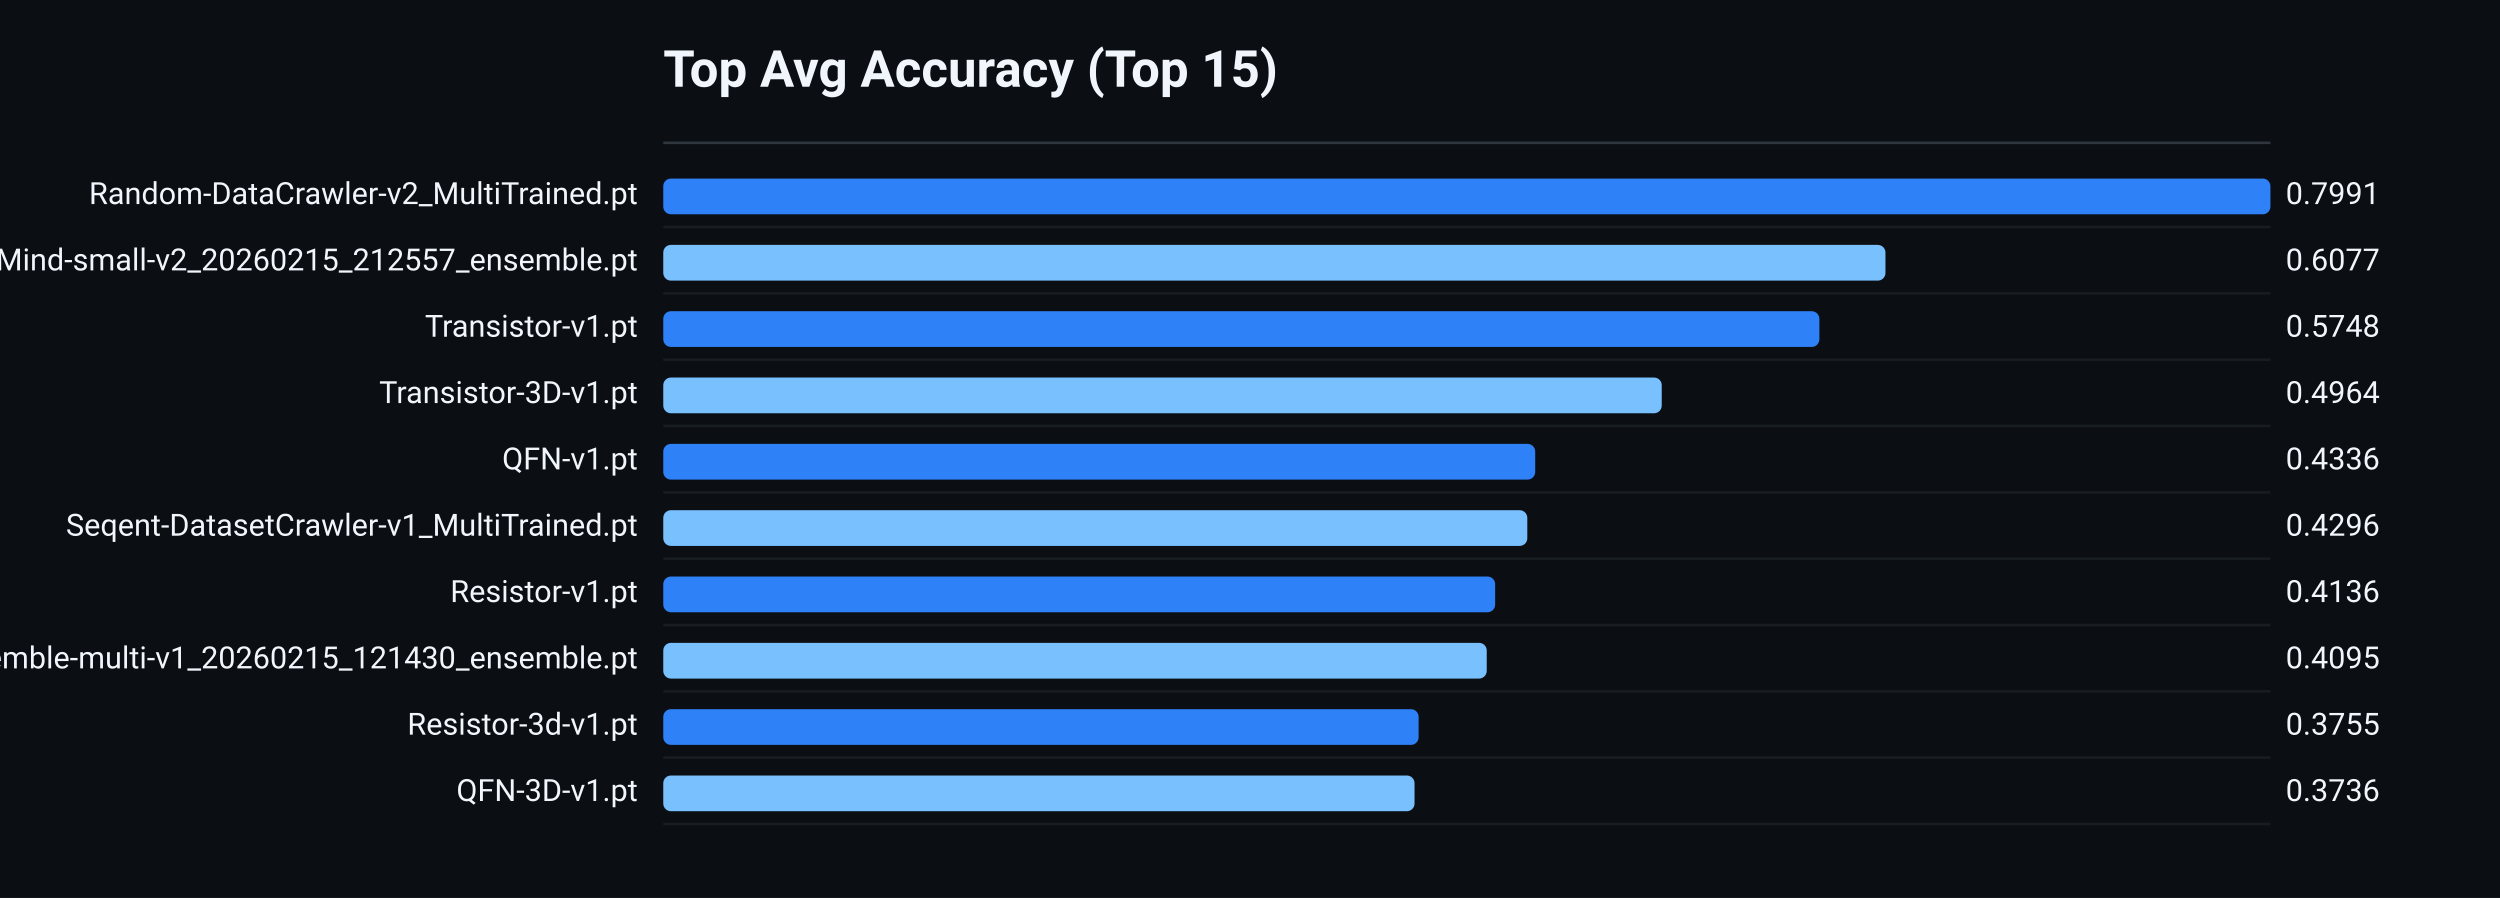
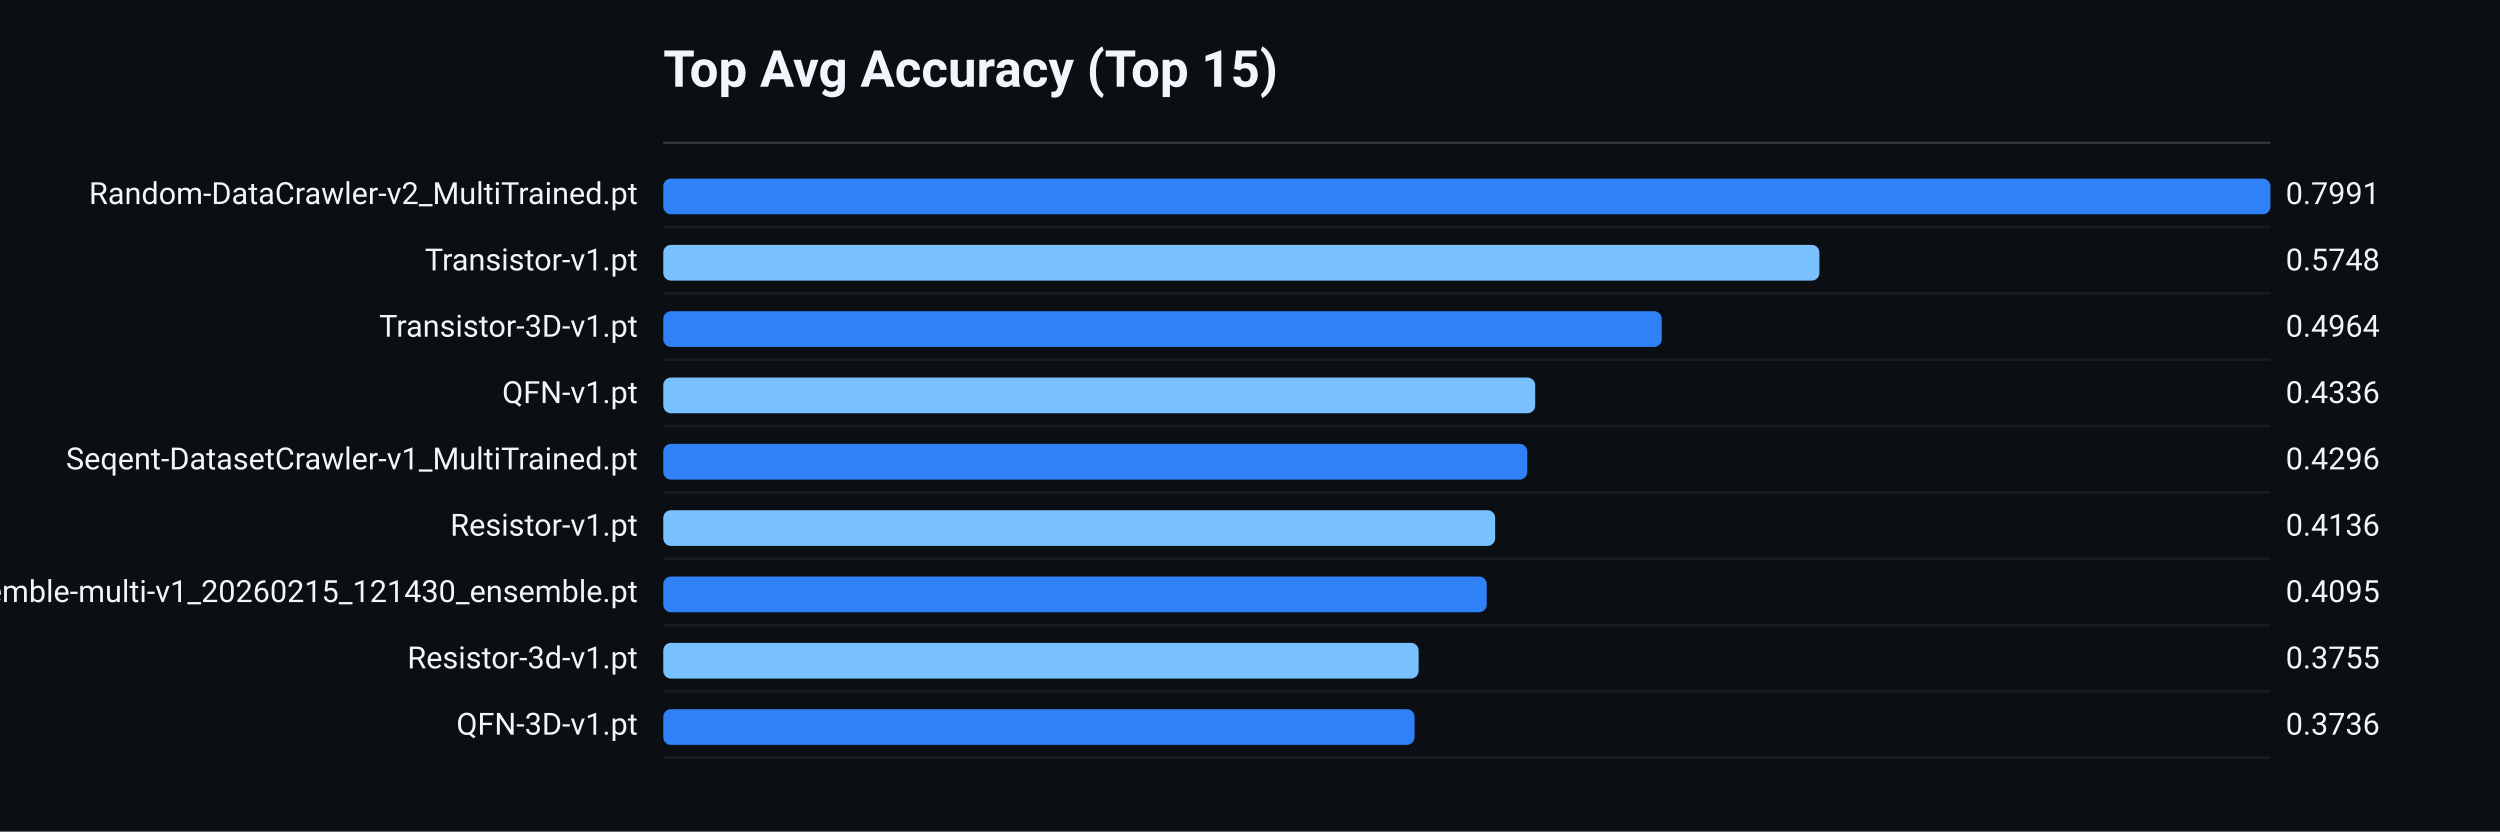
- <svg xmlns="http://www.w3.org/2000/svg" width="980" height="352" viewBox="0 0 980 352">
-   <rect x="0" y="0" width="980" height="352" fill="#0b0f14" />
+ <svg xmlns="http://www.w3.org/2000/svg" width="980" height="326" viewBox="0 0 980 326">
+   <rect x="0" y="0" width="980" height="326" fill="#0b0f14" />
  <text x="260" y="34" font-family="ui-sans-serif, system-ui, -apple-system, Segoe UI, Roboto, Arial" font-size="20" font-weight="700" fill="#f0f6fc">Top Avg Accuracy (Top 15)</text>
  <line x1="260" y1="56" x2="890" y2="56" stroke="#30363d" stroke-width="1" />
  <line x1="260" y1="89" x2="890" y2="89" stroke="#30363d" stroke-width="1" opacity="0.35" />
  <text x="250" y="80" text-anchor="end" font-family="ui-sans-serif, system-ui, -apple-system, Segoe UI, Roboto, Arial" font-size="12" fill="#f0f6fc">Random-DataCrawler-v2_MultiTrained.pt</text>
  <rect x="260" y="70.0" width="630.0" height="14" rx="3" fill="#2f81f7" />
  <text x="896" y="80" text-anchor="start" font-family="ui-sans-serif, system-ui, -apple-system, Segoe UI, Roboto, Arial" font-size="12" fill="#f0f6fc">0.7991</text>
  <line x1="260" y1="115" x2="890" y2="115" stroke="#30363d" stroke-width="1" opacity="0.35" />
-   <text x="250" y="106" text-anchor="end" font-family="ui-sans-serif, system-ui, -apple-system, Segoe UI, Roboto, Arial" font-size="12" fill="#f0f6fc">DeepMind-small-v2_20260215_212557_ensemble.pt</text>
-   <rect x="260" y="96.0" width="479.1" height="14" rx="3" fill="#79c0ff" />
-   <text x="896" y="106" text-anchor="start" font-family="ui-sans-serif, system-ui, -apple-system, Segoe UI, Roboto, Arial" font-size="12" fill="#f0f6fc">0.6077</text>
+   <text x="250" y="106" text-anchor="end" font-family="ui-sans-serif, system-ui, -apple-system, Segoe UI, Roboto, Arial" font-size="12" fill="#f0f6fc">Transistor-v1.pt</text>
+   <rect x="260" y="96.0" width="453.2" height="14" rx="3" fill="#79c0ff" />
+   <text x="896" y="106" text-anchor="start" font-family="ui-sans-serif, system-ui, -apple-system, Segoe UI, Roboto, Arial" font-size="12" fill="#f0f6fc">0.5748</text>
  <line x1="260" y1="141" x2="890" y2="141" stroke="#30363d" stroke-width="1" opacity="0.35" />
-   <text x="250" y="132" text-anchor="end" font-family="ui-sans-serif, system-ui, -apple-system, Segoe UI, Roboto, Arial" font-size="12" fill="#f0f6fc">Transistor-v1.pt</text>
-   <rect x="260" y="122.0" width="453.2" height="14" rx="3" fill="#2f81f7" />
-   <text x="896" y="132" text-anchor="start" font-family="ui-sans-serif, system-ui, -apple-system, Segoe UI, Roboto, Arial" font-size="12" fill="#f0f6fc">0.5748</text>
+   <text x="250" y="132" text-anchor="end" font-family="ui-sans-serif, system-ui, -apple-system, Segoe UI, Roboto, Arial" font-size="12" fill="#f0f6fc">Transistor-3D-v1.pt</text>
+   <rect x="260" y="122.0" width="391.4" height="14" rx="3" fill="#2f81f7" />
+   <text x="896" y="132" text-anchor="start" font-family="ui-sans-serif, system-ui, -apple-system, Segoe UI, Roboto, Arial" font-size="12" fill="#f0f6fc">0.4964</text>
  <line x1="260" y1="167" x2="890" y2="167" stroke="#30363d" stroke-width="1" opacity="0.35" />
-   <text x="250" y="158" text-anchor="end" font-family="ui-sans-serif, system-ui, -apple-system, Segoe UI, Roboto, Arial" font-size="12" fill="#f0f6fc">Transistor-3D-v1.pt</text>
-   <rect x="260" y="148.0" width="391.4" height="14" rx="3" fill="#79c0ff" />
-   <text x="896" y="158" text-anchor="start" font-family="ui-sans-serif, system-ui, -apple-system, Segoe UI, Roboto, Arial" font-size="12" fill="#f0f6fc">0.4964</text>
+   <text x="250" y="158" text-anchor="end" font-family="ui-sans-serif, system-ui, -apple-system, Segoe UI, Roboto, Arial" font-size="12" fill="#f0f6fc">QFN-v1.pt</text>
+   <rect x="260" y="148.0" width="341.8" height="14" rx="3" fill="#79c0ff" />
+   <text x="896" y="158" text-anchor="start" font-family="ui-sans-serif, system-ui, -apple-system, Segoe UI, Roboto, Arial" font-size="12" fill="#f0f6fc">0.4336</text>
  <line x1="260" y1="193" x2="890" y2="193" stroke="#30363d" stroke-width="1" opacity="0.35" />
-   <text x="250" y="184" text-anchor="end" font-family="ui-sans-serif, system-ui, -apple-system, Segoe UI, Roboto, Arial" font-size="12" fill="#f0f6fc">QFN-v1.pt</text>
-   <rect x="260" y="174.0" width="341.8" height="14" rx="3" fill="#2f81f7" />
-   <text x="896" y="184" text-anchor="start" font-family="ui-sans-serif, system-ui, -apple-system, Segoe UI, Roboto, Arial" font-size="12" fill="#f0f6fc">0.4336</text>
+   <text x="250" y="184" text-anchor="end" font-family="ui-sans-serif, system-ui, -apple-system, Segoe UI, Roboto, Arial" font-size="12" fill="#f0f6fc">Seqent-DatasetCrawler-v1_MultiTrained.pt</text>
+   <rect x="260" y="174.0" width="338.7" height="14" rx="3" fill="#2f81f7" />
+   <text x="896" y="184" text-anchor="start" font-family="ui-sans-serif, system-ui, -apple-system, Segoe UI, Roboto, Arial" font-size="12" fill="#f0f6fc">0.4296</text>
  <line x1="260" y1="219" x2="890" y2="219" stroke="#30363d" stroke-width="1" opacity="0.35" />
-   <text x="250" y="210" text-anchor="end" font-family="ui-sans-serif, system-ui, -apple-system, Segoe UI, Roboto, Arial" font-size="12" fill="#f0f6fc">Seqent-DatasetCrawler-v1_MultiTrained.pt</text>
-   <rect x="260" y="200.0" width="338.7" height="14" rx="3" fill="#79c0ff" />
-   <text x="896" y="210" text-anchor="start" font-family="ui-sans-serif, system-ui, -apple-system, Segoe UI, Roboto, Arial" font-size="12" fill="#f0f6fc">0.4296</text>
+   <text x="250" y="210" text-anchor="end" font-family="ui-sans-serif, system-ui, -apple-system, Segoe UI, Roboto, Arial" font-size="12" fill="#f0f6fc">Resistor-v1.pt</text>
+   <rect x="260" y="200.0" width="326.1" height="14" rx="3" fill="#79c0ff" />
+   <text x="896" y="210" text-anchor="start" font-family="ui-sans-serif, system-ui, -apple-system, Segoe UI, Roboto, Arial" font-size="12" fill="#f0f6fc">0.4136</text>
  <line x1="260" y1="245" x2="890" y2="245" stroke="#30363d" stroke-width="1" opacity="0.35" />
-   <text x="250" y="236" text-anchor="end" font-family="ui-sans-serif, system-ui, -apple-system, Segoe UI, Roboto, Arial" font-size="12" fill="#f0f6fc">Resistor-v1.pt</text>
-   <rect x="260" y="226.0" width="326.1" height="14" rx="3" fill="#2f81f7" />
-   <text x="896" y="236" text-anchor="start" font-family="ui-sans-serif, system-ui, -apple-system, Segoe UI, Roboto, Arial" font-size="12" fill="#f0f6fc">0.4136</text>
+   <text x="250" y="236" text-anchor="end" font-family="ui-sans-serif, system-ui, -apple-system, Segoe UI, Roboto, Arial" font-size="12" fill="#f0f6fc">Resistor-ensemble-multi-v1_20260215_121430_ensemble.pt</text>
+   <rect x="260" y="226.0" width="322.8" height="14" rx="3" fill="#2f81f7" />
+   <text x="896" y="236" text-anchor="start" font-family="ui-sans-serif, system-ui, -apple-system, Segoe UI, Roboto, Arial" font-size="12" fill="#f0f6fc">0.4095</text>
  <line x1="260" y1="271" x2="890" y2="271" stroke="#30363d" stroke-width="1" opacity="0.35" />
-   <text x="250" y="262" text-anchor="end" font-family="ui-sans-serif, system-ui, -apple-system, Segoe UI, Roboto, Arial" font-size="12" fill="#f0f6fc">Resistor-ensemble-multi-v1_20260215_121430_ensemble.pt</text>
-   <rect x="260" y="252.0" width="322.8" height="14" rx="3" fill="#79c0ff" />
-   <text x="896" y="262" text-anchor="start" font-family="ui-sans-serif, system-ui, -apple-system, Segoe UI, Roboto, Arial" font-size="12" fill="#f0f6fc">0.4095</text>
+   <text x="250" y="262" text-anchor="end" font-family="ui-sans-serif, system-ui, -apple-system, Segoe UI, Roboto, Arial" font-size="12" fill="#f0f6fc">Resistor-3d-v1.pt</text>
+   <rect x="260" y="252.0" width="296.1" height="14" rx="3" fill="#79c0ff" />
+   <text x="896" y="262" text-anchor="start" font-family="ui-sans-serif, system-ui, -apple-system, Segoe UI, Roboto, Arial" font-size="12" fill="#f0f6fc">0.3755</text>
  <line x1="260" y1="297" x2="890" y2="297" stroke="#30363d" stroke-width="1" opacity="0.35" />
-   <text x="250" y="288" text-anchor="end" font-family="ui-sans-serif, system-ui, -apple-system, Segoe UI, Roboto, Arial" font-size="12" fill="#f0f6fc">Resistor-3d-v1.pt</text>
-   <rect x="260" y="278.0" width="296.1" height="14" rx="3" fill="#2f81f7" />
-   <text x="896" y="288" text-anchor="start" font-family="ui-sans-serif, system-ui, -apple-system, Segoe UI, Roboto, Arial" font-size="12" fill="#f0f6fc">0.3755</text>
-   <line x1="260" y1="323" x2="890" y2="323" stroke="#30363d" stroke-width="1" opacity="0.35" />
-   <text x="250" y="314" text-anchor="end" font-family="ui-sans-serif, system-ui, -apple-system, Segoe UI, Roboto, Arial" font-size="12" fill="#f0f6fc">QFN-3D-v1.pt</text>
-   <rect x="260" y="304.0" width="294.5" height="14" rx="3" fill="#79c0ff" />
-   <text x="896" y="314" text-anchor="start" font-family="ui-sans-serif, system-ui, -apple-system, Segoe UI, Roboto, Arial" font-size="12" fill="#f0f6fc">0.3736</text>
+   <text x="250" y="288" text-anchor="end" font-family="ui-sans-serif, system-ui, -apple-system, Segoe UI, Roboto, Arial" font-size="12" fill="#f0f6fc">QFN-3D-v1.pt</text>
+   <rect x="260" y="278.0" width="294.5" height="14" rx="3" fill="#2f81f7" />
+   <text x="896" y="288" text-anchor="start" font-family="ui-sans-serif, system-ui, -apple-system, Segoe UI, Roboto, Arial" font-size="12" fill="#f0f6fc">0.3736</text>
</svg>
